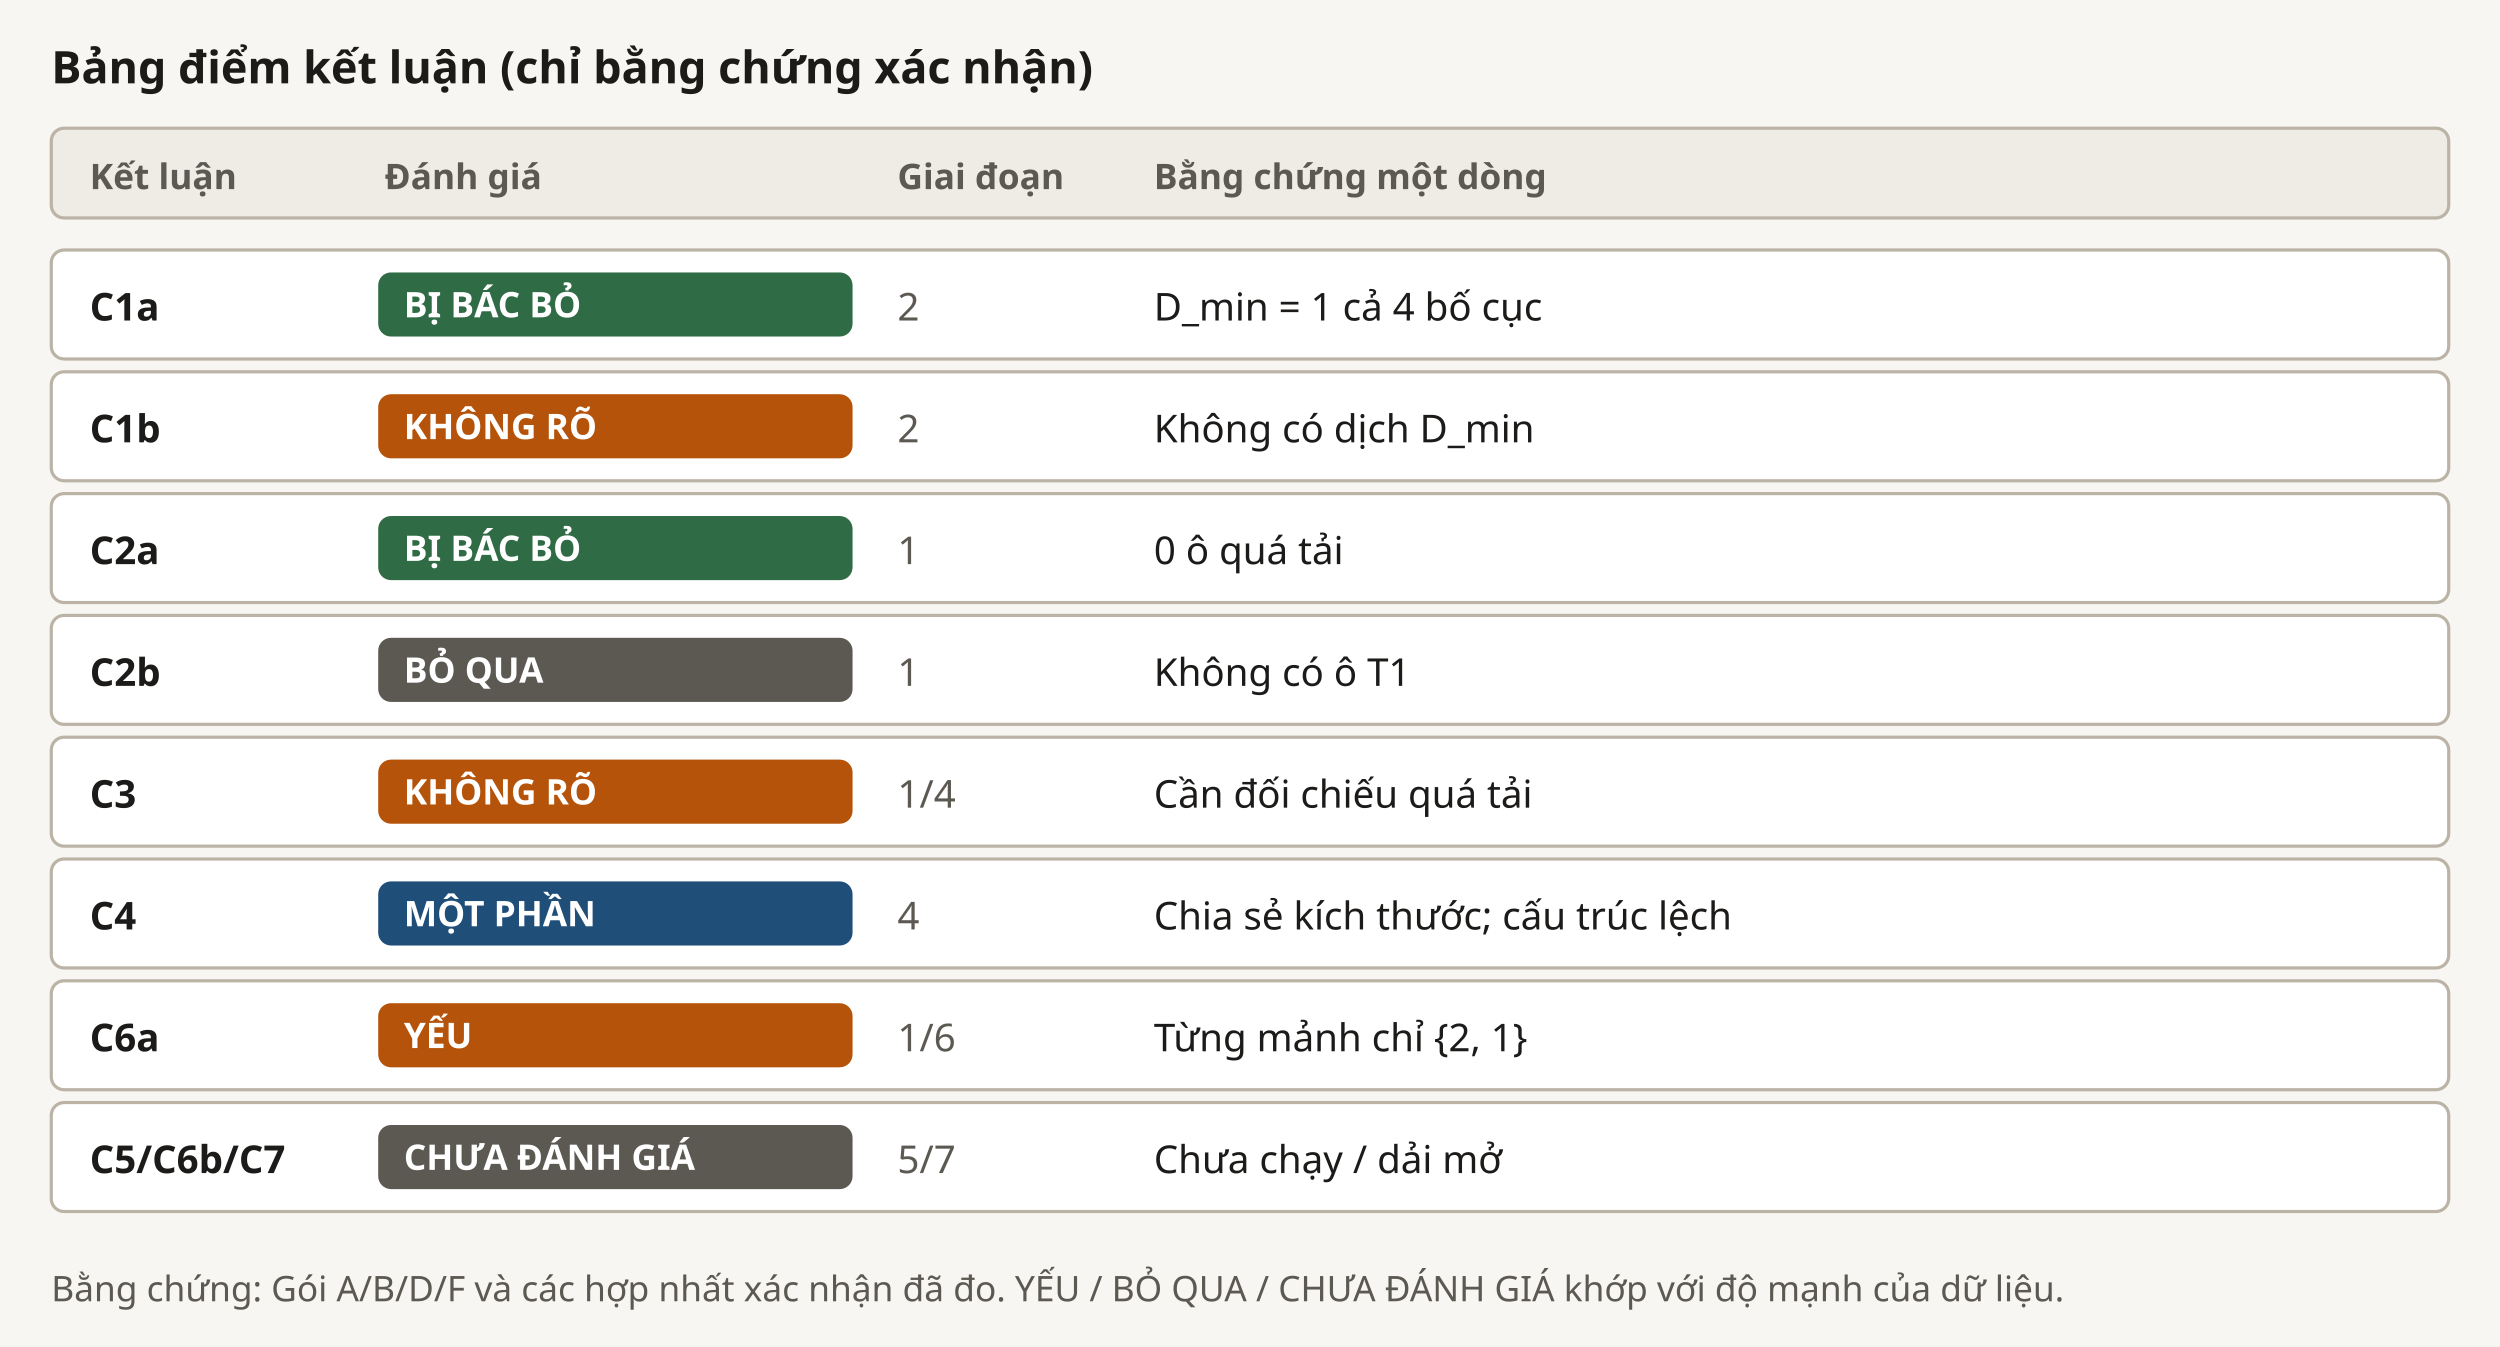
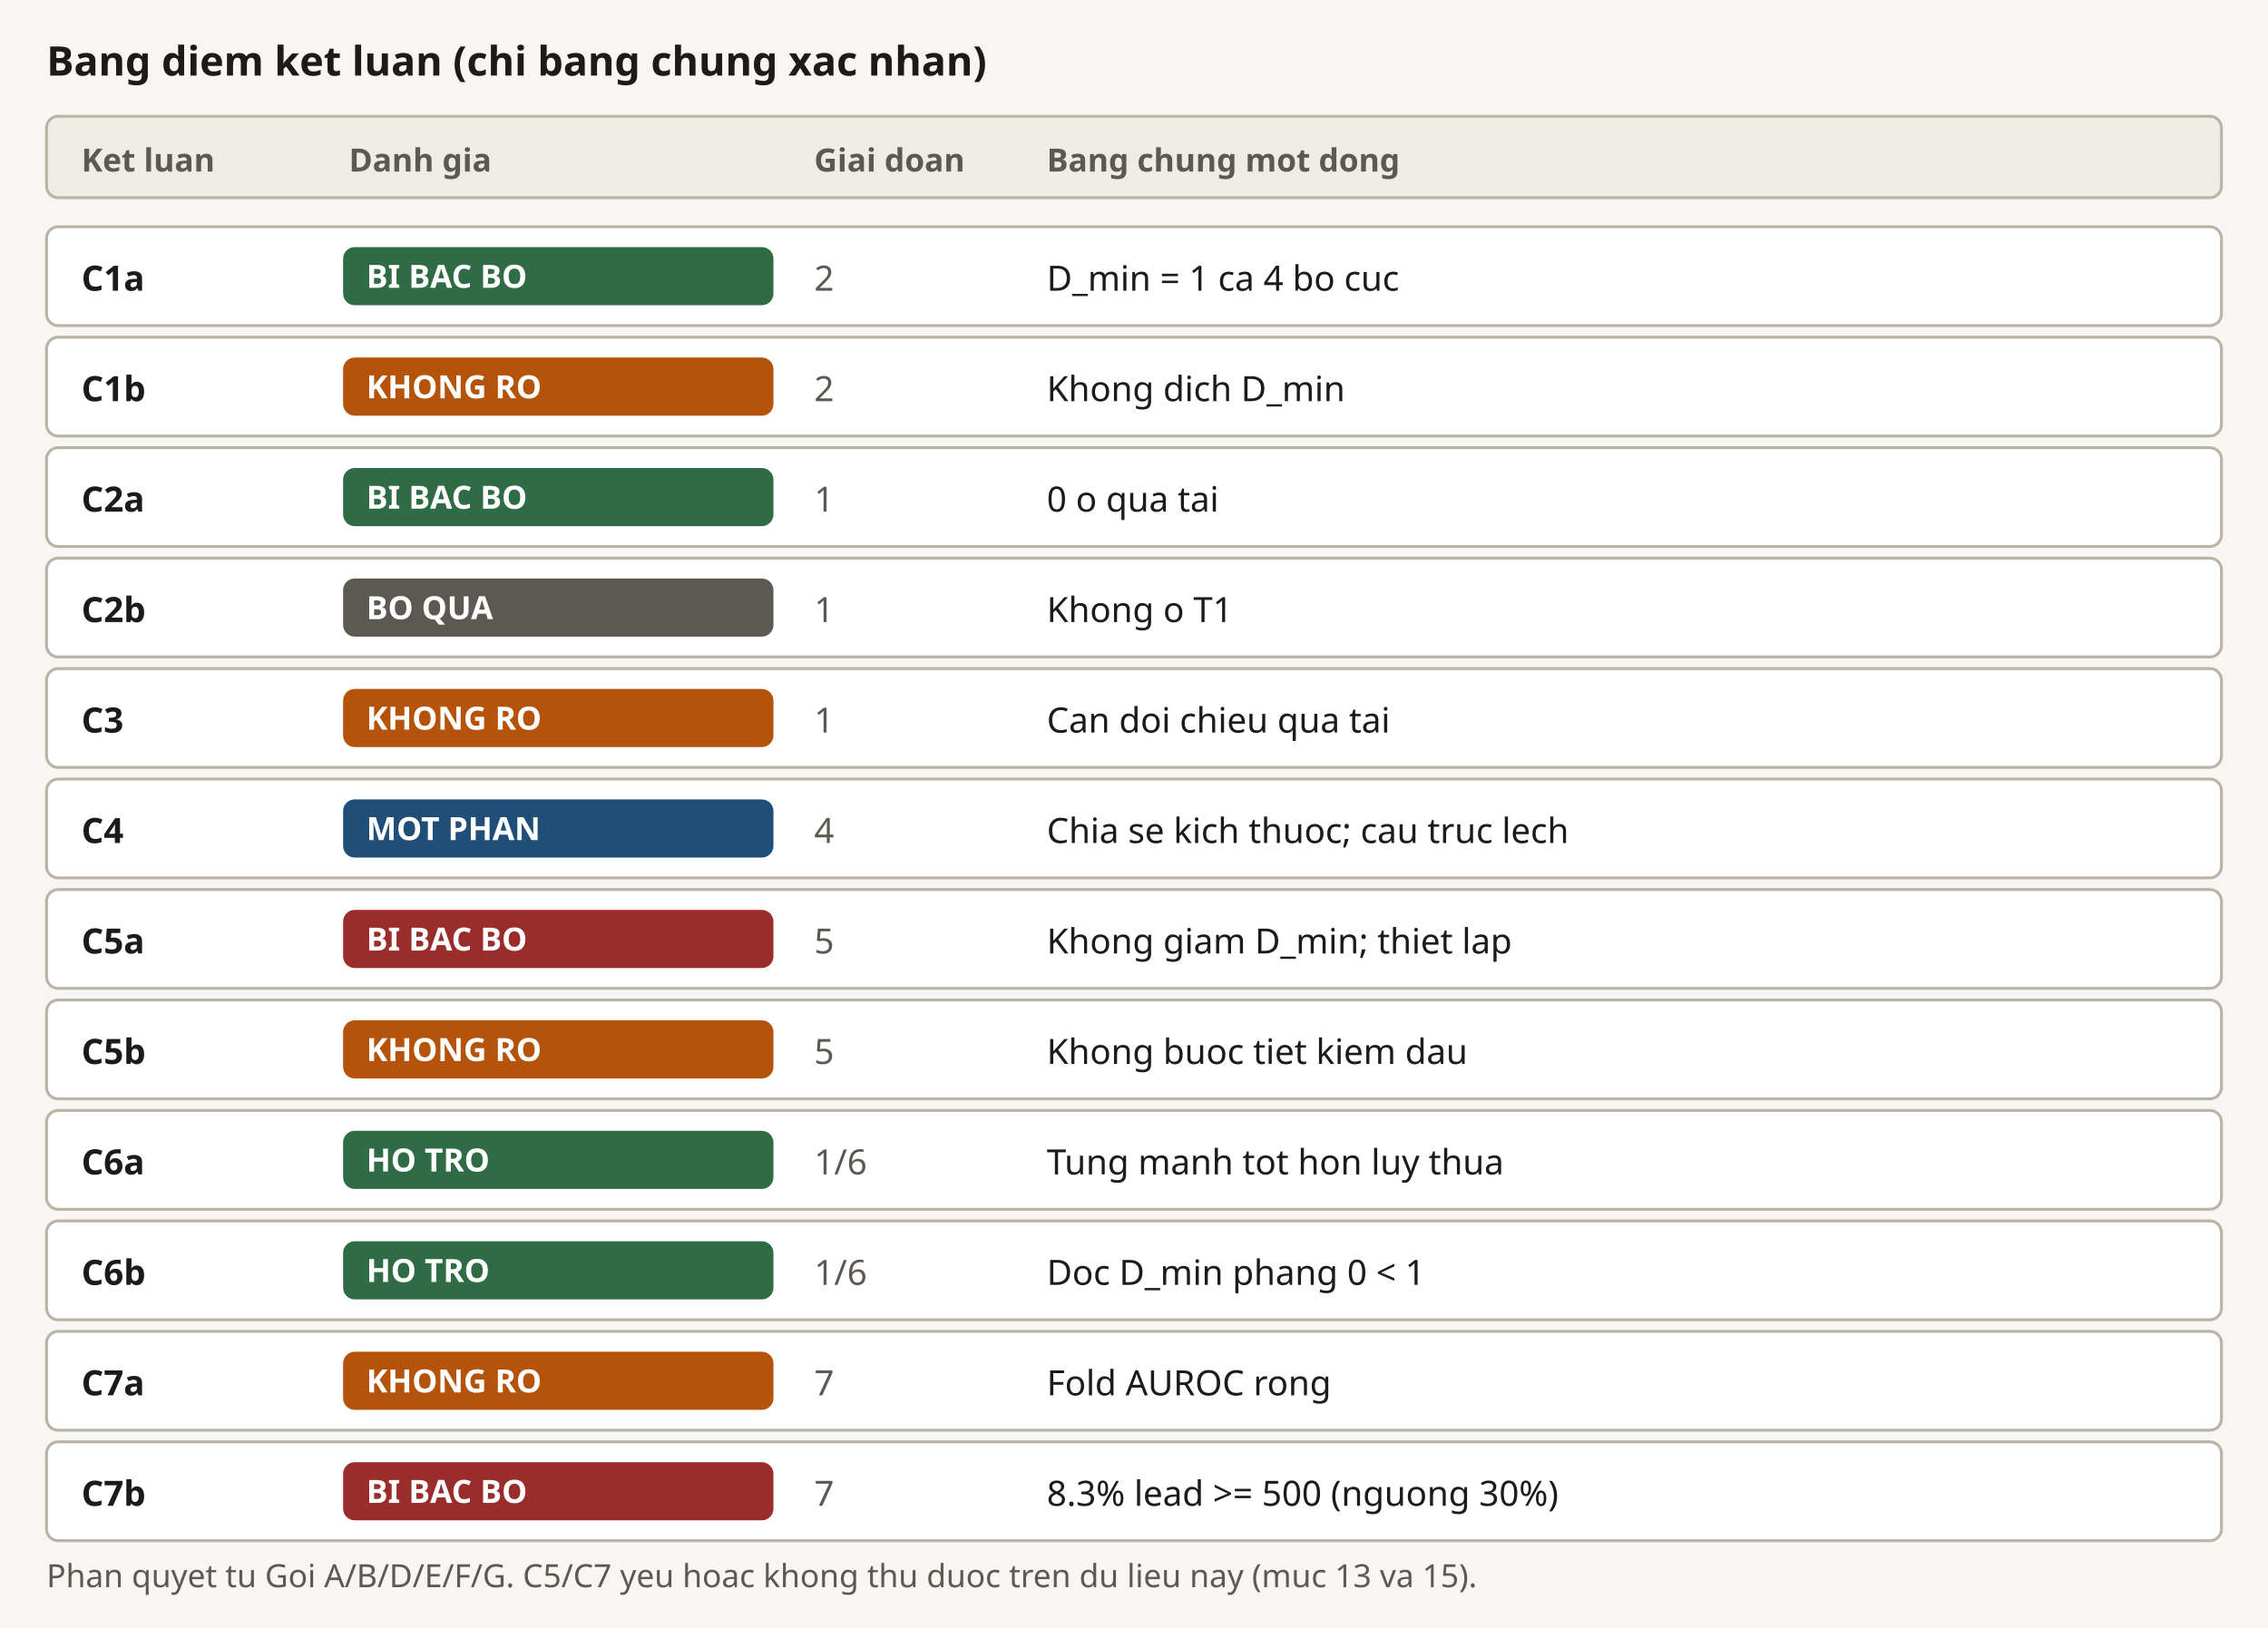
- <svg xmlns="http://www.w3.org/2000/svg" width="780" height="420" viewBox="0 0 780 420" role="img" aria-label="bang diem ket luan">
-   <rect x="0" y="0" width="780" height="420" fill="#f7f6f2" />
-   <text x="16" y="26" text-anchor="start" font-size="14" font-weight="700" fill="#1c1b19" font-family="Segoe UI,Noto Sans,sans-serif">Bảng điểm kết luận (chỉ bằng chứng xác nhận)</text>
+ <svg xmlns="http://www.w3.org/2000/svg" width="780" height="560" viewBox="0 0 780 560" role="img" aria-label="bang diem ket luan">
+   <rect x="0" y="0" width="780" height="560" fill="#f7f6f2" />
+   <text x="16" y="26" text-anchor="start" font-size="14" font-weight="700" fill="#1c1b19" font-family="Segoe UI,Noto Sans,sans-serif">Bang diem ket luan (chi bang chung xac nhan)</text>
  <rect x="16" y="40" width="748" height="28" fill="#efece5" stroke="#bbb3a5" stroke-width="1" rx="4" />
-   <text x="28" y="59" text-anchor="start" font-size="11" font-weight="700" fill="#5c5852" font-family="Segoe UI,Noto Sans,sans-serif">Kết luận</text>
-   <text x="120" y="59" text-anchor="start" font-size="11" font-weight="700" fill="#5c5852" font-family="Segoe UI,Noto Sans,sans-serif">Đánh giá</text>
-   <text x="280" y="59" text-anchor="start" font-size="11" font-weight="700" fill="#5c5852" font-family="Segoe UI,Noto Sans,sans-serif">Giai đoạn</text>
-   <text x="360" y="59" text-anchor="start" font-size="11" font-weight="700" fill="#5c5852" font-family="Segoe UI,Noto Sans,sans-serif">Bằng chứng một dòng</text>
+   <text x="28" y="59" text-anchor="start" font-size="11" font-weight="700" fill="#5c5852" font-family="Segoe UI,Noto Sans,sans-serif">Ket luan</text>
+   <text x="120" y="59" text-anchor="start" font-size="11" font-weight="700" fill="#5c5852" font-family="Segoe UI,Noto Sans,sans-serif">Danh gia</text>
+   <text x="280" y="59" text-anchor="start" font-size="11" font-weight="700" fill="#5c5852" font-family="Segoe UI,Noto Sans,sans-serif">Giai doan</text>
+   <text x="360" y="59" text-anchor="start" font-size="11" font-weight="700" fill="#5c5852" font-family="Segoe UI,Noto Sans,sans-serif">Bang chung mot dong</text>
  <rect x="16" y="78" width="748" height="34" fill="#fff" stroke="#bbb3a5" stroke-width="1" rx="4" />
  <text x="28" y="100" text-anchor="start" font-size="12" font-weight="700" fill="#1c1b19" font-family="Segoe UI,Noto Sans,sans-serif">C1a</text>
  <rect x="118" y="85" width="148" height="20" fill="#2f6b45" rx="4" />
-   <text x="126" y="99" text-anchor="start" font-size="11" font-weight="700" fill="#fff" font-family="Segoe UI,Noto Sans,sans-serif">BỊ BÁC BỎ</text>
+   <text x="126" y="99" text-anchor="start" font-size="11" font-weight="700" fill="#fff" font-family="Segoe UI,Noto Sans,sans-serif">BI BAC BO</text>
  <text x="280" y="100" text-anchor="start" font-size="12" fill="#5c5852" font-family="Segoe UI,Noto Sans,sans-serif">2</text>
-   <text x="360" y="100" text-anchor="start" font-size="12" fill="#1c1b19" font-family="Segoe UI,Noto Sans,sans-serif">D_min = 1 cả 4 bố cục</text>
+   <text x="360" y="100" text-anchor="start" font-size="12" fill="#1c1b19" font-family="Segoe UI,Noto Sans,sans-serif">D_min = 1 ca 4 bo cuc</text>
  <rect x="16" y="116" width="748" height="34" fill="#fff" stroke="#bbb3a5" stroke-width="1" rx="4" />
  <text x="28" y="138" text-anchor="start" font-size="12" font-weight="700" fill="#1c1b19" font-family="Segoe UI,Noto Sans,sans-serif">C1b</text>
  <rect x="118" y="123" width="148" height="20" fill="#b45309" rx="4" />
-   <text x="126" y="137" text-anchor="start" font-size="11" font-weight="700" fill="#fff" font-family="Segoe UI,Noto Sans,sans-serif">KHÔNG RÕ</text>
+   <text x="126" y="137" text-anchor="start" font-size="11" font-weight="700" fill="#fff" font-family="Segoe UI,Noto Sans,sans-serif">KHONG RO</text>
  <text x="280" y="138" text-anchor="start" font-size="12" fill="#5c5852" font-family="Segoe UI,Noto Sans,sans-serif">2</text>
-   <text x="360" y="138" text-anchor="start" font-size="12" fill="#1c1b19" font-family="Segoe UI,Noto Sans,sans-serif">Không có dịch D_min</text>
+   <text x="360" y="138" text-anchor="start" font-size="12" fill="#1c1b19" font-family="Segoe UI,Noto Sans,sans-serif">Khong dich D_min</text>
  <rect x="16" y="154" width="748" height="34" fill="#fff" stroke="#bbb3a5" stroke-width="1" rx="4" />
  <text x="28" y="176" text-anchor="start" font-size="12" font-weight="700" fill="#1c1b19" font-family="Segoe UI,Noto Sans,sans-serif">C2a</text>
  <rect x="118" y="161" width="148" height="20" fill="#2f6b45" rx="4" />
-   <text x="126" y="175" text-anchor="start" font-size="11" font-weight="700" fill="#fff" font-family="Segoe UI,Noto Sans,sans-serif">BỊ BÁC BỎ</text>
+   <text x="126" y="175" text-anchor="start" font-size="11" font-weight="700" fill="#fff" font-family="Segoe UI,Noto Sans,sans-serif">BI BAC BO</text>
  <text x="280" y="176" text-anchor="start" font-size="12" fill="#5c5852" font-family="Segoe UI,Noto Sans,sans-serif">1</text>
-   <text x="360" y="176" text-anchor="start" font-size="12" fill="#1c1b19" font-family="Segoe UI,Noto Sans,sans-serif">0 ô quá tải</text>
+   <text x="360" y="176" text-anchor="start" font-size="12" fill="#1c1b19" font-family="Segoe UI,Noto Sans,sans-serif">0 o qua tai</text>
  <rect x="16" y="192" width="748" height="34" fill="#fff" stroke="#bbb3a5" stroke-width="1" rx="4" />
  <text x="28" y="214" text-anchor="start" font-size="12" font-weight="700" fill="#1c1b19" font-family="Segoe UI,Noto Sans,sans-serif">C2b</text>
  <rect x="118" y="199" width="148" height="20" fill="#5c5852" rx="4" />
-   <text x="126" y="213" text-anchor="start" font-size="11" font-weight="700" fill="#fff" font-family="Segoe UI,Noto Sans,sans-serif">BỎ QUA</text>
+   <text x="126" y="213" text-anchor="start" font-size="11" font-weight="700" fill="#fff" font-family="Segoe UI,Noto Sans,sans-serif">BO QUA</text>
  <text x="280" y="214" text-anchor="start" font-size="12" fill="#5c5852" font-family="Segoe UI,Noto Sans,sans-serif">1</text>
-   <text x="360" y="214" text-anchor="start" font-size="12" fill="#1c1b19" font-family="Segoe UI,Noto Sans,sans-serif">Không có ô T1</text>
+   <text x="360" y="214" text-anchor="start" font-size="12" fill="#1c1b19" font-family="Segoe UI,Noto Sans,sans-serif">Khong o T1</text>
  <rect x="16" y="230" width="748" height="34" fill="#fff" stroke="#bbb3a5" stroke-width="1" rx="4" />
  <text x="28" y="252" text-anchor="start" font-size="12" font-weight="700" fill="#1c1b19" font-family="Segoe UI,Noto Sans,sans-serif">C3</text>
  <rect x="118" y="237" width="148" height="20" fill="#b45309" rx="4" />
-   <text x="126" y="251" text-anchor="start" font-size="11" font-weight="700" fill="#fff" font-family="Segoe UI,Noto Sans,sans-serif">KHÔNG RÕ</text>
-   <text x="280" y="252" text-anchor="start" font-size="12" fill="#5c5852" font-family="Segoe UI,Noto Sans,sans-serif">1/4</text>
-   <text x="360" y="252" text-anchor="start" font-size="12" fill="#1c1b19" font-family="Segoe UI,Noto Sans,sans-serif">Cần đối chiếu quá tải</text>
+   <text x="126" y="251" text-anchor="start" font-size="11" font-weight="700" fill="#fff" font-family="Segoe UI,Noto Sans,sans-serif">KHONG RO</text>
+   <text x="280" y="252" text-anchor="start" font-size="12" fill="#5c5852" font-family="Segoe UI,Noto Sans,sans-serif">1</text>
+   <text x="360" y="252" text-anchor="start" font-size="12" fill="#1c1b19" font-family="Segoe UI,Noto Sans,sans-serif">Can doi chieu qua tai</text>
  <rect x="16" y="268" width="748" height="34" fill="#fff" stroke="#bbb3a5" stroke-width="1" rx="4" />
  <text x="28" y="290" text-anchor="start" font-size="12" font-weight="700" fill="#1c1b19" font-family="Segoe UI,Noto Sans,sans-serif">C4</text>
  <rect x="118" y="275" width="148" height="20" fill="#1f4e79" rx="4" />
-   <text x="126" y="289" text-anchor="start" font-size="11" font-weight="700" fill="#fff" font-family="Segoe UI,Noto Sans,sans-serif">MỘT PHẦN</text>
+   <text x="126" y="289" text-anchor="start" font-size="11" font-weight="700" fill="#fff" font-family="Segoe UI,Noto Sans,sans-serif">MOT PHAN</text>
  <text x="280" y="290" text-anchor="start" font-size="12" fill="#5c5852" font-family="Segoe UI,Noto Sans,sans-serif">4</text>
-   <text x="360" y="290" text-anchor="start" font-size="12" fill="#1c1b19" font-family="Segoe UI,Noto Sans,sans-serif">Chia sẻ kích thước; cấu trúc lệch</text>
+   <text x="360" y="290" text-anchor="start" font-size="12" fill="#1c1b19" font-family="Segoe UI,Noto Sans,sans-serif">Chia se kich thuoc; cau truc lech</text>
  <rect x="16" y="306" width="748" height="34" fill="#fff" stroke="#bbb3a5" stroke-width="1" rx="4" />
-   <text x="28" y="328" text-anchor="start" font-size="12" font-weight="700" fill="#1c1b19" font-family="Segoe UI,Noto Sans,sans-serif">C6a</text>
-   <rect x="118" y="313" width="148" height="20" fill="#b45309" rx="4" />
-   <text x="126" y="327" text-anchor="start" font-size="11" font-weight="700" fill="#fff" font-family="Segoe UI,Noto Sans,sans-serif">YẾU</text>
-   <text x="280" y="328" text-anchor="start" font-size="12" fill="#5c5852" font-family="Segoe UI,Noto Sans,sans-serif">1/6</text>
-   <text x="360" y="328" text-anchor="start" font-size="12" fill="#1c1b19" font-family="Segoe UI,Noto Sans,sans-serif">Từng mảnh chỉ {2, 1}</text>
+   <text x="28" y="328" text-anchor="start" font-size="12" font-weight="700" fill="#1c1b19" font-family="Segoe UI,Noto Sans,sans-serif">C5a</text>
+   <rect x="118" y="313" width="148" height="20" fill="#9b2c2c" rx="4" />
+   <text x="126" y="327" text-anchor="start" font-size="11" font-weight="700" fill="#fff" font-family="Segoe UI,Noto Sans,sans-serif">BI BAC BO</text>
+   <text x="280" y="328" text-anchor="start" font-size="12" fill="#5c5852" font-family="Segoe UI,Noto Sans,sans-serif">5</text>
+   <text x="360" y="328" text-anchor="start" font-size="12" fill="#1c1b19" font-family="Segoe UI,Noto Sans,sans-serif">Khong giam D_min; thiet lap</text>
  <rect x="16" y="344" width="748" height="34" fill="#fff" stroke="#bbb3a5" stroke-width="1" rx="4" />
-   <text x="28" y="366" text-anchor="start" font-size="12" font-weight="700" fill="#1c1b19" font-family="Segoe UI,Noto Sans,sans-serif">C5/C6b/C7</text>
-   <rect x="118" y="351" width="148" height="20" fill="#5c5852" rx="4" />
-   <text x="126" y="365" text-anchor="start" font-size="11" font-weight="700" fill="#fff" font-family="Segoe UI,Noto Sans,sans-serif">CHƯA ĐÁNH GIÁ</text>
-   <text x="280" y="366" text-anchor="start" font-size="12" fill="#5c5852" font-family="Segoe UI,Noto Sans,sans-serif">5/7</text>
-   <text x="360" y="366" text-anchor="start" font-size="12" fill="#1c1b19" font-family="Segoe UI,Noto Sans,sans-serif">Chưa chạy / dải mở</text>
-   <text x="16" y="406" text-anchor="start" font-size="11" fill="#5c5852" font-family="Segoe UI,Noto Sans,sans-serif">Bằng chứng: Gói A/B/D/F và các hợp nhất xác nhận đã đo. YẾU / BỎ QUA / CHƯA ĐÁNH GIÁ khớp với độ mạnh của dữ liệu.</text>
+   <text x="28" y="366" text-anchor="start" font-size="12" font-weight="700" fill="#1c1b19" font-family="Segoe UI,Noto Sans,sans-serif">C5b</text>
+   <rect x="118" y="351" width="148" height="20" fill="#b45309" rx="4" />
+   <text x="126" y="365" text-anchor="start" font-size="11" font-weight="700" fill="#fff" font-family="Segoe UI,Noto Sans,sans-serif">KHONG RO</text>
+   <text x="280" y="366" text-anchor="start" font-size="12" fill="#5c5852" font-family="Segoe UI,Noto Sans,sans-serif">5</text>
+   <text x="360" y="366" text-anchor="start" font-size="12" fill="#1c1b19" font-family="Segoe UI,Noto Sans,sans-serif">Khong buoc tiet kiem dau</text>
+   <rect x="16" y="382" width="748" height="34" fill="#fff" stroke="#bbb3a5" stroke-width="1" rx="4" />
+   <text x="28" y="404" text-anchor="start" font-size="12" font-weight="700" fill="#1c1b19" font-family="Segoe UI,Noto Sans,sans-serif">C6a</text>
+   <rect x="118" y="389" width="148" height="20" fill="#2f6b45" rx="4" />
+   <text x="126" y="403" text-anchor="start" font-size="11" font-weight="700" fill="#fff" font-family="Segoe UI,Noto Sans,sans-serif">HO TRO</text>
+   <text x="280" y="404" text-anchor="start" font-size="12" fill="#5c5852" font-family="Segoe UI,Noto Sans,sans-serif">1/6</text>
+   <text x="360" y="404" text-anchor="start" font-size="12" fill="#1c1b19" font-family="Segoe UI,Noto Sans,sans-serif">Tung manh tot hon luy thua</text>
+   <rect x="16" y="420" width="748" height="34" fill="#fff" stroke="#bbb3a5" stroke-width="1" rx="4" />
+   <text x="28" y="442" text-anchor="start" font-size="12" font-weight="700" fill="#1c1b19" font-family="Segoe UI,Noto Sans,sans-serif">C6b</text>
+   <rect x="118" y="427" width="148" height="20" fill="#2f6b45" rx="4" />
+   <text x="126" y="441" text-anchor="start" font-size="11" font-weight="700" fill="#fff" font-family="Segoe UI,Noto Sans,sans-serif">HO TRO</text>
+   <text x="280" y="442" text-anchor="start" font-size="12" fill="#5c5852" font-family="Segoe UI,Noto Sans,sans-serif">1/6</text>
+   <text x="360" y="442" text-anchor="start" font-size="12" fill="#1c1b19" font-family="Segoe UI,Noto Sans,sans-serif">Doc D_min phang 0 &lt; 1</text>
+   <rect x="16" y="458" width="748" height="34" fill="#fff" stroke="#bbb3a5" stroke-width="1" rx="4" />
+   <text x="28" y="480" text-anchor="start" font-size="12" font-weight="700" fill="#1c1b19" font-family="Segoe UI,Noto Sans,sans-serif">C7a</text>
+   <rect x="118" y="465" width="148" height="20" fill="#b45309" rx="4" />
+   <text x="126" y="479" text-anchor="start" font-size="11" font-weight="700" fill="#fff" font-family="Segoe UI,Noto Sans,sans-serif">KHONG RO</text>
+   <text x="280" y="480" text-anchor="start" font-size="12" fill="#5c5852" font-family="Segoe UI,Noto Sans,sans-serif">7</text>
+   <text x="360" y="480" text-anchor="start" font-size="12" fill="#1c1b19" font-family="Segoe UI,Noto Sans,sans-serif">Fold AUROC rong</text>
+   <rect x="16" y="496" width="748" height="34" fill="#fff" stroke="#bbb3a5" stroke-width="1" rx="4" />
+   <text x="28" y="518" text-anchor="start" font-size="12" font-weight="700" fill="#1c1b19" font-family="Segoe UI,Noto Sans,sans-serif">C7b</text>
+   <rect x="118" y="503" width="148" height="20" fill="#9b2c2c" rx="4" />
+   <text x="126" y="517" text-anchor="start" font-size="11" font-weight="700" fill="#fff" font-family="Segoe UI,Noto Sans,sans-serif">BI BAC BO</text>
+   <text x="280" y="518" text-anchor="start" font-size="12" fill="#5c5852" font-family="Segoe UI,Noto Sans,sans-serif">7</text>
+   <text x="360" y="518" text-anchor="start" font-size="12" fill="#1c1b19" font-family="Segoe UI,Noto Sans,sans-serif">8.3% lead &gt;= 500 (nguong 30%)</text>
+   <text x="16" y="546" text-anchor="start" font-size="11" fill="#5c5852" font-family="Segoe UI,Noto Sans,sans-serif">Phan quyet tu Goi A/B/D/E/F/G. C5/C7 yeu hoac khong thu duoc tren du lieu nay (muc 13 va 15).</text>
</svg>
